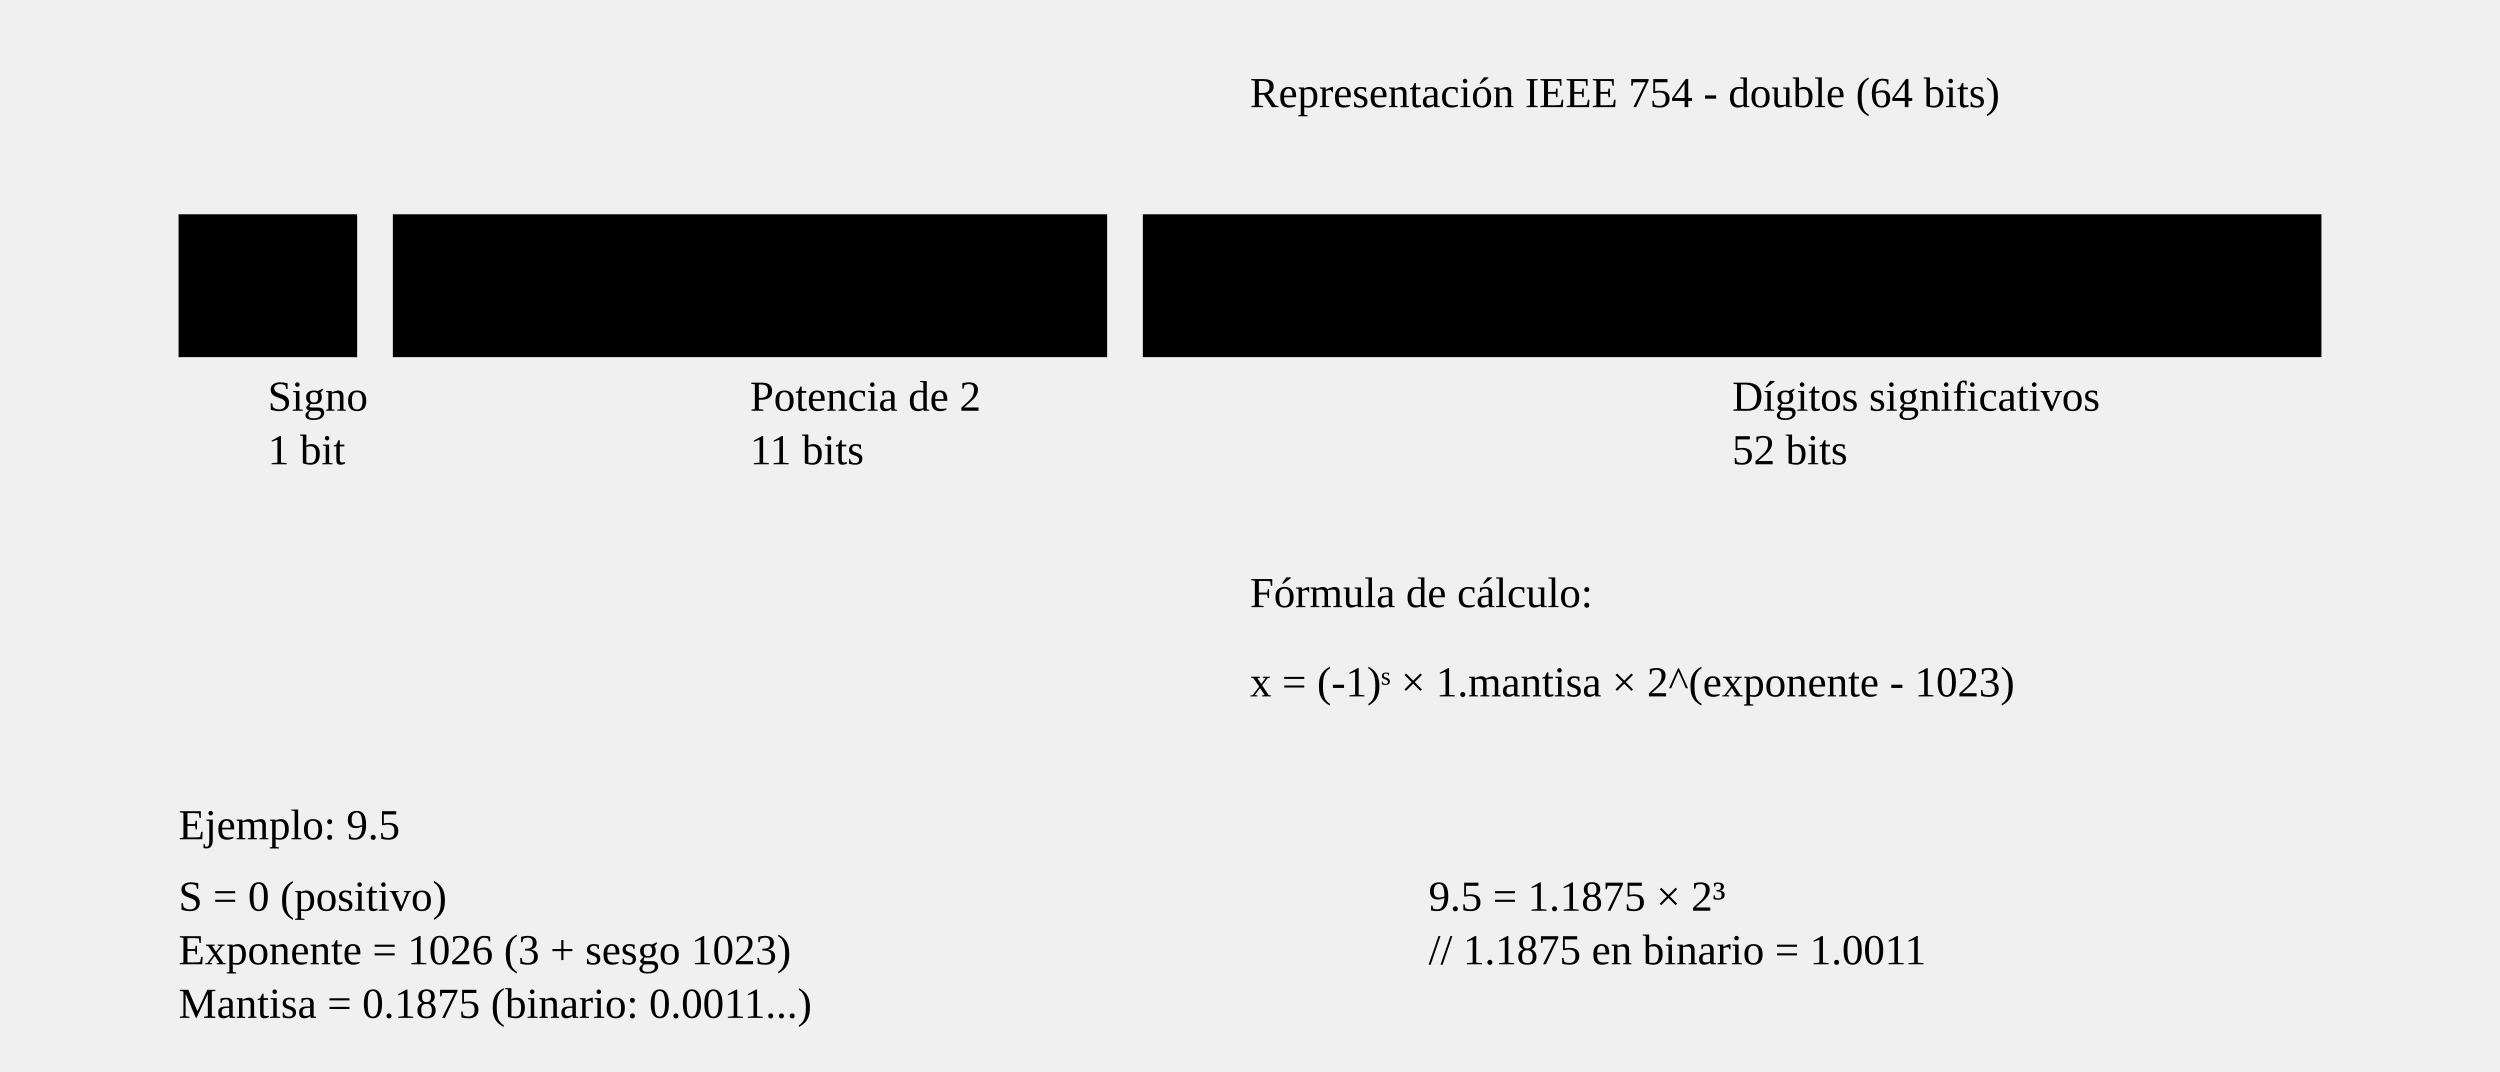
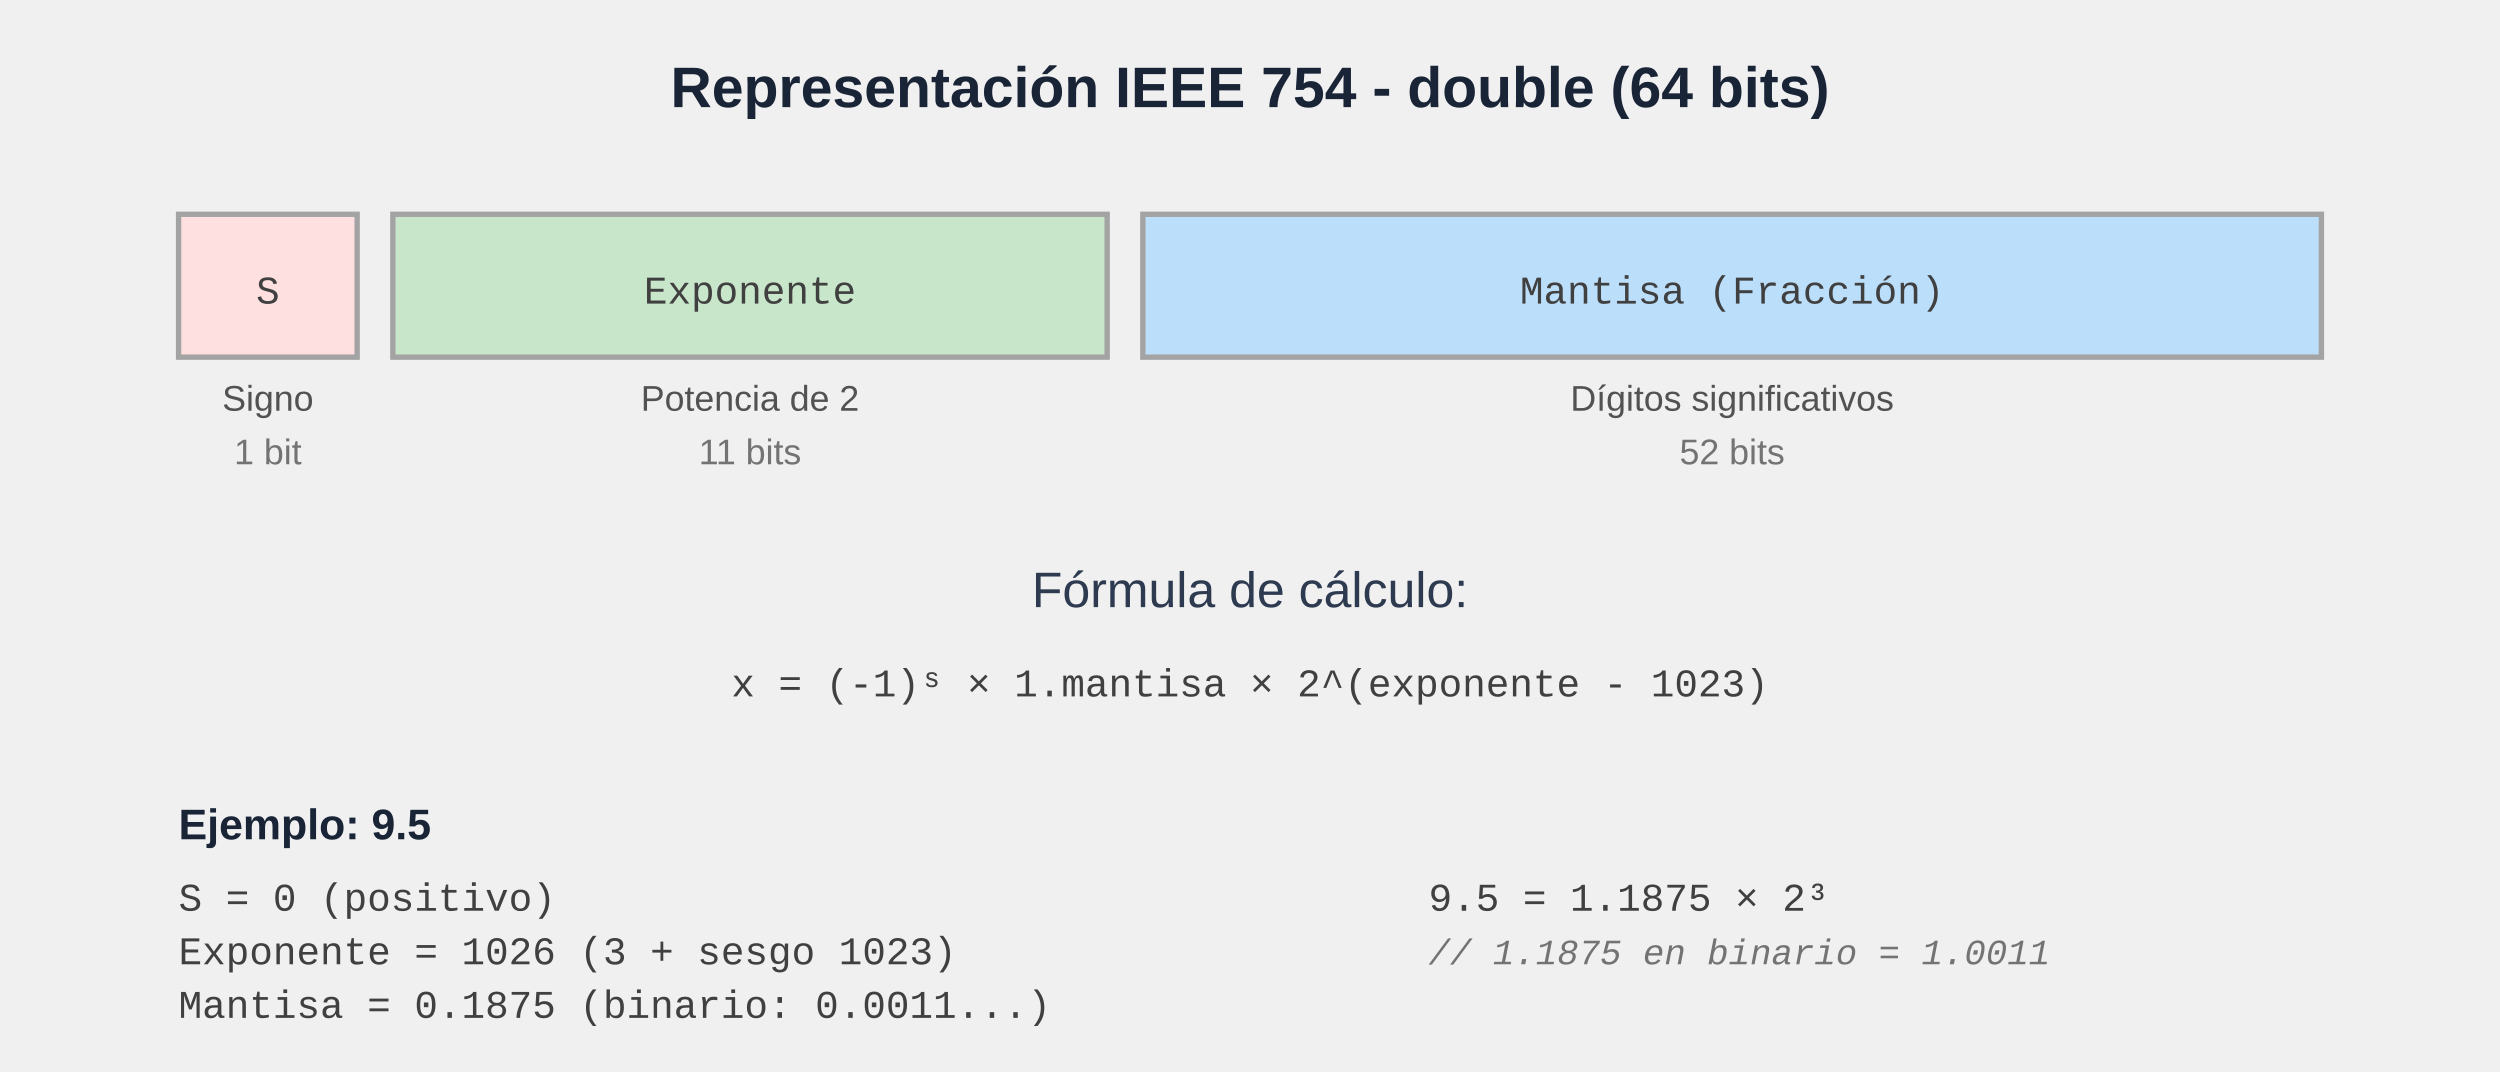
<svg xmlns="http://www.w3.org/2000/svg" width="700" height="300" viewBox="0 0 700 300">
+   <defs>
+     <style type="text/css">
+ /* SVG Embedded Styles - UNRN */
+ .title { font-family: 'Segoe UI', Arial, sans-serif; font-size: 16px; font-weight: 700; fill: #192437; text-anchor: middle; }
+ .subtitle { font-family: 'Segoe UI', Arial, sans-serif; font-size: 14px; font-weight: 500; fill: #2d3a50; text-anchor: middle; }
+ .label { font-family: 'Segoe UI', Arial, sans-serif; font-size: 12px; font-weight: 400; fill: #404040; }
+ .label-bold { font-family: 'Segoe UI', Arial, sans-serif; font-size: 12px; font-weight: 700; fill: #192437; }
+ .label-small { font-family: 'Segoe UI', Arial, sans-serif; font-size: 10px; font-weight: 400; fill: #525252; }
+ .index { font-family: 'Segoe UI', Arial, sans-serif; font-size: 10px; font-weight: 400; fill: #737373; }
+ .code { font-family: 'Consolas', 'Courier New', monospace; font-size: 11px; font-weight: 400; fill: #404040; }
+ .code-comment { font-family: 'Consolas', 'Courier New', monospace; font-size: 10px; font-weight: 400; fill: #737373; font-style: italic; }
+ .code-keyword { font-family: 'Consolas', 'Courier New', monospace; font-size: 11px; font-weight: 700; fill: #eb2141; }
+ .node { fill: #ffffff; stroke: #404040; stroke-width: 2; }
+ .node-header { fill: #f5f5f5; stroke: #404040; stroke-width: 1; }
+ .node-data { fill: #e8ebf0; stroke: #a3a3a3; stroke-width: 1.5; }
+ .node-pointer { fill: #ffccbc; stroke: #a3a3a3; stroke-width: 1.5; }
+ .node-null { fill: #e5e5e5; stroke: #737373; stroke-width: 1.5; stroke-dasharray: 3,3; }
+ .node-highlight { fill: #fff3e0; stroke: #eb2141; stroke-width: 2.5; }
+ .stack-node { fill: #ffffff; stroke: #eb2141; stroke-width: 2; }
+ .stack-data { fill: #ffe0e0; stroke: #a3a3a3; stroke-width: 1.5; }
+ .stack-pointer { fill: #ffc9c9; stroke: #a3a3a3; stroke-width: 1.5; }
+ .stack-arrow { fill: none; stroke: #eb2141; stroke-width: 2; }
+ .stack-label { fill: #eb2141; font-weight: 700; }
+ .queue-node { fill: #ffffff; stroke: #2e7d32; stroke-width: 2; }
+ .queue-data { fill: #c8e6c9; stroke: #a3a3a3; stroke-width: 1.5; }
+ .queue-pointer { fill: #a5d6a7; stroke: #a3a3a3; stroke-width: 1.5; }
+ .queue-arrow { fill: none; stroke: #2e7d32; stroke-width: 2; }
+ .queue-label { fill: #2e7d32; font-weight: 700; }
+ .deque-node { fill: #ffffff; stroke: #6a1b9a; stroke-width: 2; }
+ .deque-data { fill: #e1bee7; stroke: #a3a3a3; stroke-width: 1.5; }
+ .deque-pointer { fill: #ce93d8; stroke: #a3a3a3; stroke-width: 1.5; }
+ .deque-arrow { fill: none; stroke: #6a1b9a; stroke-width: 2; }
+ .deque-label { fill: #6a1b9a; font-weight: 700; }
+ .list-node { fill: #ffffff; stroke: #1565c0; stroke-width: 2; }
+ .list-data { fill: #bbdefb; stroke: #a3a3a3; stroke-width: 1.5; }
+ .list-pointer { fill: #90caf9; stroke: #a3a3a3; stroke-width: 1.5; }
+ .list-arrow { fill: none; stroke: #1565c0; stroke-width: 2; }
+ .list-label { fill: #1565c0; font-weight: 700; }
+ .tree-node { fill: #ffffff; stroke: #558b2f; stroke-width: 2; }
+ .tree-data { fill: #dcedc8; stroke: #a3a3a3; stroke-width: 1.5; }
+ .tree-arrow { fill: none; stroke: #558b2f; stroke-width: 2; }
+ .tree-label { fill: #558b2f; font-weight: 700; }
+ .graph-node { fill: #ffffff; stroke: #e65100; stroke-width: 2; }
+ .graph-data { fill: #ffe0b2; stroke: #a3a3a3; stroke-width: 1.5; }
+ .graph-arrow { fill: none; stroke: #e65100; stroke-width: 2; }
+ .graph-label { fill: #e65100; font-weight: 700; }
+ .hash-node { fill: #ffffff; stroke: #283593; stroke-width: 2; }
+ .hash-data { fill: #c5cae9; stroke: #a3a3a3; stroke-width: 1.5; }
+ .hash-arrow { fill: none; stroke: #283593; stroke-width: 2; }
+ .arrow { fill: none; stroke: #404040; stroke-width: 2; }
+ .arrow-primary { fill: none; stroke: #eb2141; stroke-width: 2; }
+ .arrow-secondary { fill: none; stroke: #192437; stroke-width: 2; }
+ .arrow-dashed { fill: none; stroke: #737373; stroke-width: 2; stroke-dasharray: 5,5; }
+ .code-block { fill: #f5f5f5; stroke: #d4d4d4; stroke-width: 1; rx: 3; }
+ .highlight-box { fill: #fce8ec; stroke: #eb2141; stroke-width: 1; rx: 3; }
+ .info-box { fill: #e8ebf0; stroke: #2d3a50; stroke-width: 1; rx: 3; }
+ .memory-cell { fill: #ffffff; stroke: #525252; stroke-width: 1.5; }
+ .memory-cell-filled { fill: #e8ebf0; stroke: #525252; stroke-width: 1.5; }
+ .divider { stroke: #d4d4d4; stroke-width: 1; }
+ .divider-bold { stroke: #525252; stroke-width: 2; }
+ .valid { stroke: #2e7d32; stroke-width: 2.5; }
+ .invalid { stroke: #eb2141; stroke-width: 2.5; }
+ .warning { stroke: #f57c00; stroke-width: 2.5; }
+ .text-center { text-anchor: middle; }
+ .text-start { text-anchor: start; }
+ .text-end { text-anchor: end; }
+     </style>
+   </defs>
  <text x="350" y="30" class="title">Representación IEEE 754 - double (64 bits)</text>
  <g id="double-bits">
    <rect x="50" y="60" width="50" height="40" class="stack-data" />
-     <text x="75" y="85" class="code">S</text>
-     <text x="75" y="115" class="label-small">Signo</text>
-     <text x="75" y="130" class="index">1 bit</text>
+     <text x="75" y="85" class="code text-center">S</text>
+     <text x="75" y="115" class="label-small text-center">Signo</text>
+     <text x="75" y="130" class="index text-center">1 bit</text>
    <rect x="110" y="60" width="200" height="40" class="queue-data" />
-     <text x="210" y="85" class="code">Exponente</text>
-     <text x="210" y="115" class="label-small">Potencia de 2</text>
-     <text x="210" y="130" class="index">11 bits</text>
+     <text x="210" y="85" class="code text-center">Exponente</text>
+     <text x="210" y="115" class="label-small text-center">Potencia de 2</text>
+     <text x="210" y="130" class="index text-center">11 bits</text>
    <rect x="320" y="60" width="330" height="40" class="list-data" />
-     <text x="485" y="85" class="code">Mantisa (Fracción)</text>
-     <text x="485" y="115" class="label-small">Dígitos significativos</text>
-     <text x="485" y="130" class="index">52 bits</text>
+     <text x="485" y="85" class="code text-center">Mantisa (Fracción)</text>
+     <text x="485" y="115" class="label-small text-center">Dígitos significativos</text>
+     <text x="485" y="130" class="index text-center">52 bits</text>
  </g>
  <text x="350" y="170" class="subtitle">Fórmula de cálculo:</text>
-   <text x="350" y="195" class="code">x = (-1)ˢ × 1.mantisa × 2^(exponente - 1023)</text>
+   <text x="350" y="195" class="code text-center">x = (-1)ˢ × 1.mantisa × 2^(exponente - 1023)</text>
  <g id="ejemplo">
    <text x="50" y="235" class="label-bold">Ejemplo: 9.5</text>
    <text x="50" y="255" class="code">S = 0 (positivo)</text>
    <text x="50" y="270" class="code">Exponente = 1026 (3 + sesgo 1023)</text>
    <text x="50" y="285" class="code">Mantisa = 0.1875 (binario: 0.0011...)</text>
    <text x="400" y="255" class="code">9.5 = 1.1875 × 2³</text>
    <text x="400" y="270" class="code-comment">// 1.1875 en binario = 1.0011</text>
  </g>
</svg>
